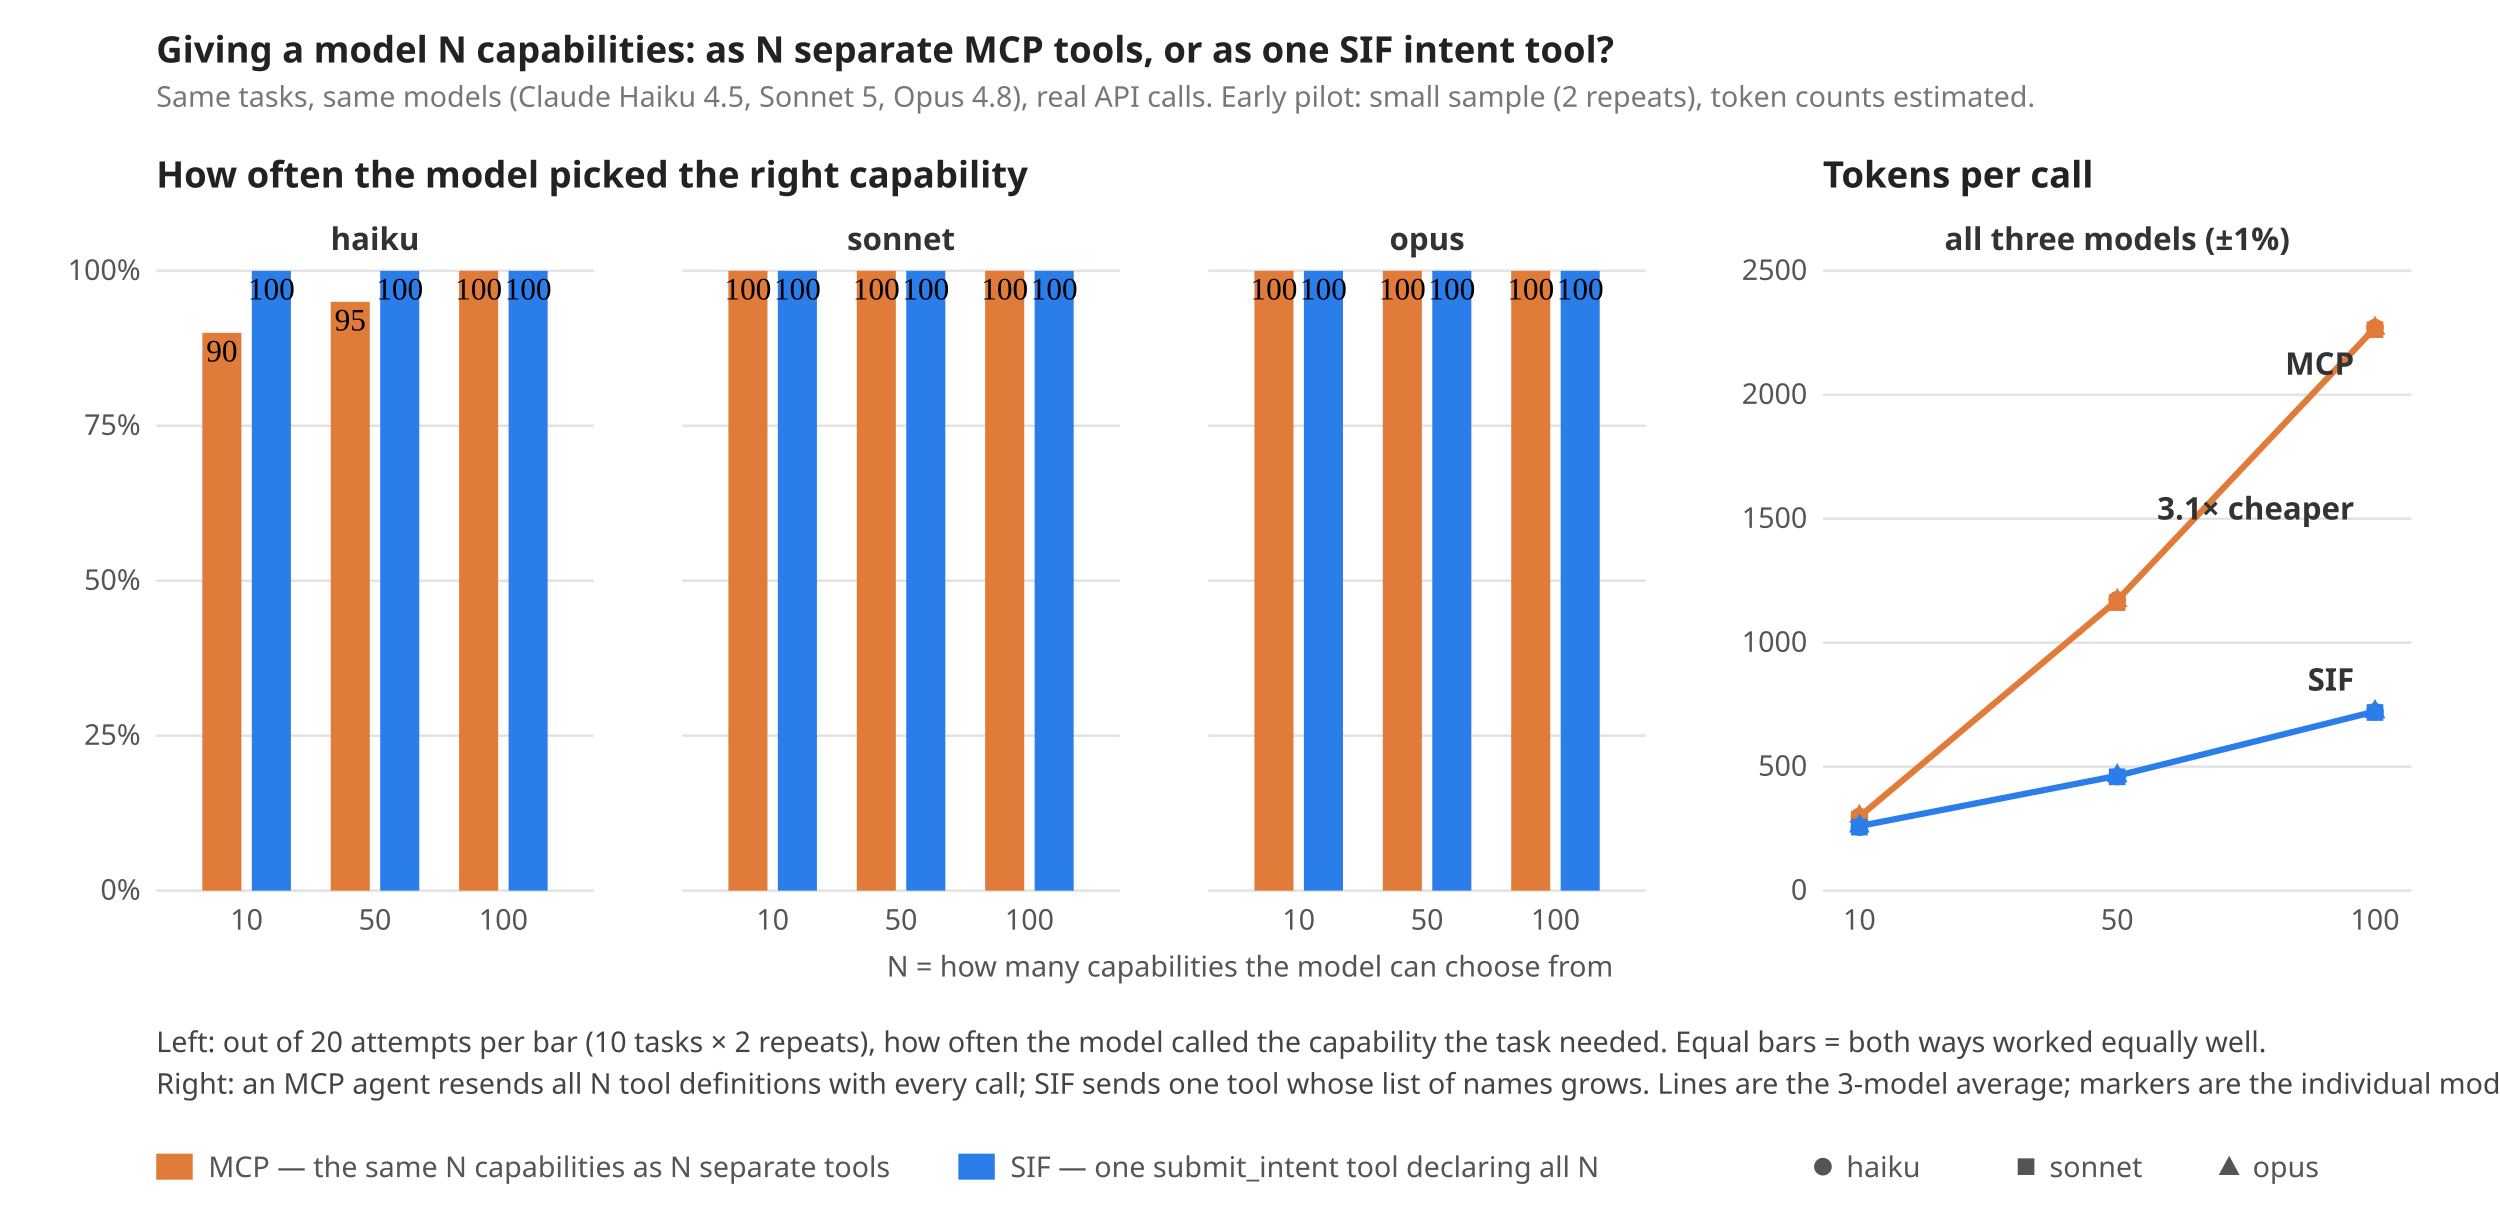
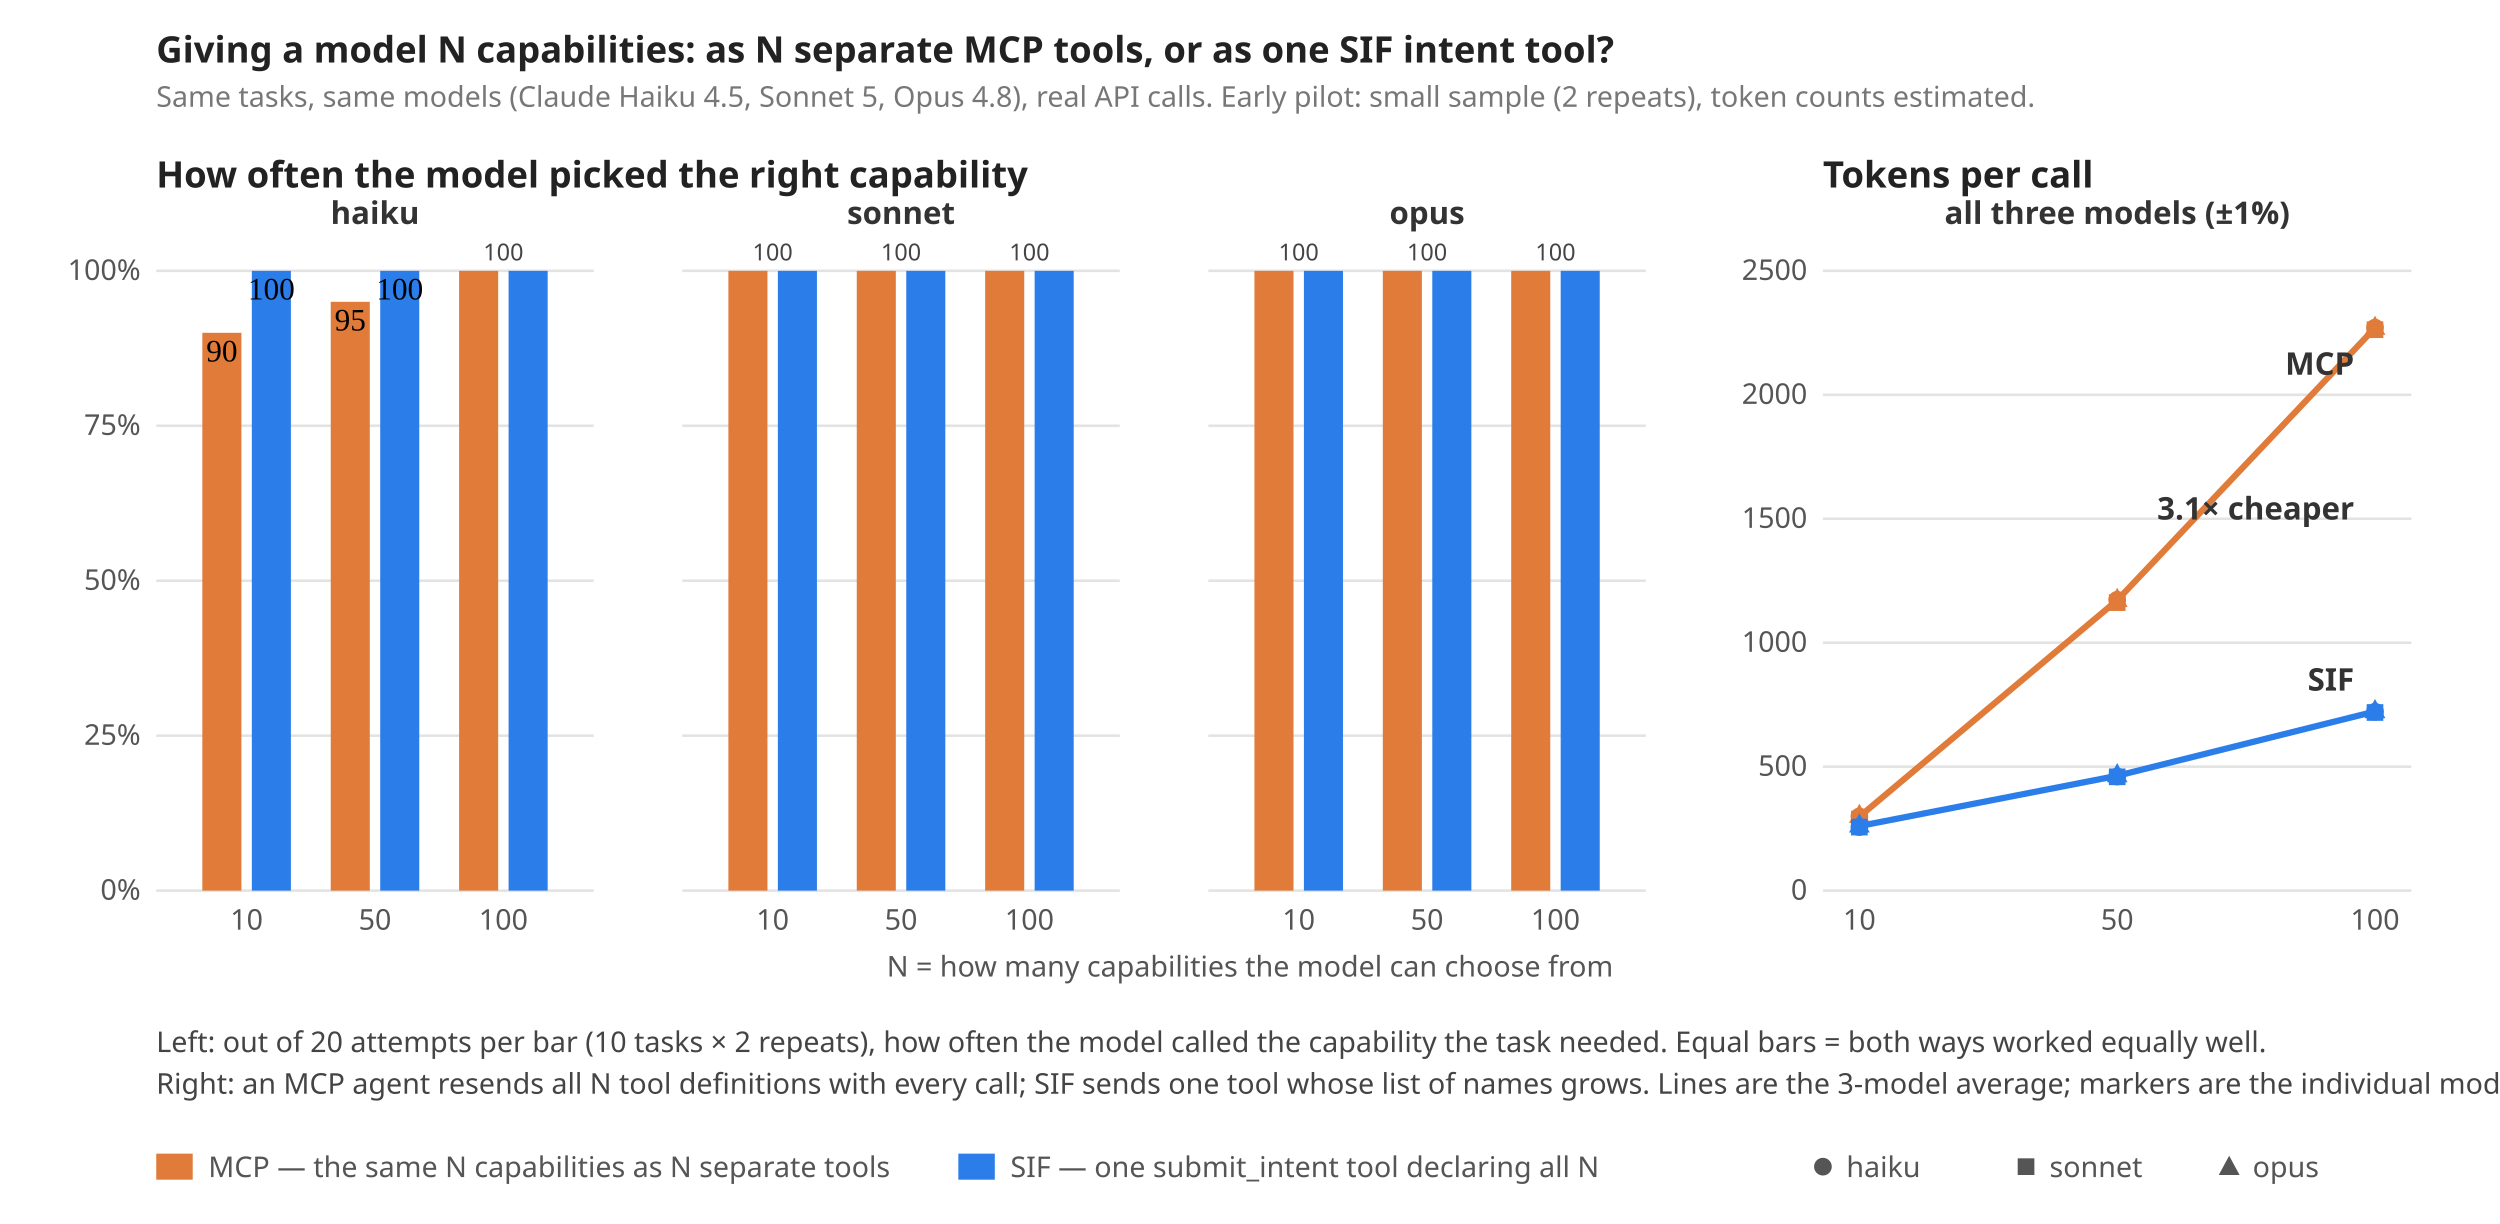
<svg xmlns="http://www.w3.org/2000/svg" width="960" height="470" viewBox="0 0 960 470">
  <style>
 .t { font: 600 14px sans-serif; fill: #222; }
 .pt { font: 600 12px sans-serif; fill: #333; }
 .st { font: 11px sans-serif; fill: #777; }
 .ax { font: 11px sans-serif; fill: #555; }
 .vl { font: 9px sans-serif; fill: #444; }
 .cap { font: 11px sans-serif; fill: #444; }
 .grid { stroke: #e3e3e3; stroke-width: 1; }
</style>
  <rect width="960" height="470" fill="white" />
  <text x="60" y="24" class="t">Giving a model N capabilities: as N separate MCP tools, or as one SIF intent tool?</text>
  <text x="60" y="41" class="st">Same tasks, same models (Claude Haiku 4.5, Sonnet 5, Opus 4.8), real API calls. Early pilot: small sample (2 repeats), token counts estimated.</text>
  <text x="60" y="72" class="t">How often the model picked the right capability</text>
-   <text x="144" y="96" class="pt" text-anchor="middle">haiku</text>
+   <text x="144" y="86" class="pt" text-anchor="middle">haiku</text>
  <line x1="60" y1="342.0" x2="228" y2="342.0" class="grid" />
  <text x="54" y="345.5" class="ax" text-anchor="end">0%</text>
  <line x1="60" y1="282.5" x2="228" y2="282.5" class="grid" />
  <text x="54" y="286.0" class="ax" text-anchor="end">25%</text>
  <line x1="60" y1="223.0" x2="228" y2="223.0" class="grid" />
  <text x="54" y="226.5" class="ax" text-anchor="end">50%</text>
  <line x1="60" y1="163.5" x2="228" y2="163.5" class="grid" />
  <text x="54" y="167.0" class="ax" text-anchor="end">75%</text>
  <line x1="60" y1="104.0" x2="228" y2="104.0" class="grid" />
  <text x="54" y="107.5" class="ax" text-anchor="end">100%</text>
  <text x="94.7" y="357" class="ax" text-anchor="middle">10</text>
  <rect x="77.7" y="127.8" width="15" height="214.2" fill="#e07b39" />
+   <rect x="96.7" y="104.0" width="15" height="238.0" fill="#2b7de9" />
  <text x="85.2" y="138.8" class="vlw" text-anchor="middle">90</text>
-   <rect x="96.7" y="104.0" width="15" height="238.0" fill="#2b7de9" />
  <text x="104.2" y="115.0" class="vlw" text-anchor="middle">100</text>
  <text x="144.0" y="357" class="ax" text-anchor="middle">50</text>
  <rect x="127.0" y="115.9" width="15" height="226.1" fill="#e07b39" />
+   <rect x="146.0" y="104.0" width="15" height="238.0" fill="#2b7de9" />
  <text x="134.5" y="126.9" class="vlw" text-anchor="middle">95</text>
-   <rect x="146.0" y="104.0" width="15" height="238.0" fill="#2b7de9" />
  <text x="153.5" y="115.0" class="vlw" text-anchor="middle">100</text>
  <text x="193.3" y="357" class="ax" text-anchor="middle">100</text>
  <rect x="176.3" y="104.0" width="15" height="238.0" fill="#e07b39" />
-   <text x="183.8" y="115.0" class="vlw" text-anchor="middle">100</text>
  <rect x="195.3" y="104.0" width="15" height="238.0" fill="#2b7de9" />
-   <text x="202.8" y="115.0" class="vlw" text-anchor="middle">100</text>
-   <text x="346" y="96" class="pt" text-anchor="middle">sonnet</text>
+   <text x="193.3" y="100.0" class="vl" text-anchor="middle">100</text>
+   <text x="346" y="86" class="pt" text-anchor="middle">sonnet</text>
  <line x1="262" y1="342.0" x2="430" y2="342.0" class="grid" />
  <line x1="262" y1="282.5" x2="430" y2="282.5" class="grid" />
  <line x1="262" y1="223.0" x2="430" y2="223.0" class="grid" />
  <line x1="262" y1="163.5" x2="430" y2="163.5" class="grid" />
  <line x1="262" y1="104.0" x2="430" y2="104.0" class="grid" />
  <text x="296.7" y="357" class="ax" text-anchor="middle">10</text>
  <rect x="279.7" y="104.0" width="15" height="238.0" fill="#e07b39" />
-   <text x="287.2" y="115.0" class="vlw" text-anchor="middle">100</text>
  <rect x="298.7" y="104.0" width="15" height="238.0" fill="#2b7de9" />
-   <text x="306.2" y="115.0" class="vlw" text-anchor="middle">100</text>
+   <text x="296.7" y="100.0" class="vl" text-anchor="middle">100</text>
  <text x="346.0" y="357" class="ax" text-anchor="middle">50</text>
  <rect x="329.0" y="104.0" width="15" height="238.0" fill="#e07b39" />
-   <text x="336.5" y="115.0" class="vlw" text-anchor="middle">100</text>
  <rect x="348.0" y="104.0" width="15" height="238.0" fill="#2b7de9" />
-   <text x="355.5" y="115.0" class="vlw" text-anchor="middle">100</text>
+   <text x="346.0" y="100.0" class="vl" text-anchor="middle">100</text>
  <text x="395.3" y="357" class="ax" text-anchor="middle">100</text>
  <rect x="378.3" y="104.0" width="15" height="238.0" fill="#e07b39" />
-   <text x="385.8" y="115.0" class="vlw" text-anchor="middle">100</text>
  <rect x="397.3" y="104.0" width="15" height="238.0" fill="#2b7de9" />
-   <text x="404.8" y="115.0" class="vlw" text-anchor="middle">100</text>
-   <text x="548" y="96" class="pt" text-anchor="middle">opus</text>
+   <text x="395.3" y="100.0" class="vl" text-anchor="middle">100</text>
+   <text x="548" y="86" class="pt" text-anchor="middle">opus</text>
  <line x1="464" y1="342.0" x2="632" y2="342.0" class="grid" />
  <line x1="464" y1="282.5" x2="632" y2="282.5" class="grid" />
  <line x1="464" y1="223.0" x2="632" y2="223.0" class="grid" />
  <line x1="464" y1="163.5" x2="632" y2="163.5" class="grid" />
  <line x1="464" y1="104.0" x2="632" y2="104.0" class="grid" />
  <text x="498.7" y="357" class="ax" text-anchor="middle">10</text>
  <rect x="481.7" y="104.0" width="15" height="238.0" fill="#e07b39" />
-   <text x="489.2" y="115.0" class="vlw" text-anchor="middle">100</text>
  <rect x="500.7" y="104.0" width="15" height="238.0" fill="#2b7de9" />
-   <text x="508.2" y="115.0" class="vlw" text-anchor="middle">100</text>
+   <text x="498.7" y="100.0" class="vl" text-anchor="middle">100</text>
  <text x="548.0" y="357" class="ax" text-anchor="middle">50</text>
  <rect x="531.0" y="104.0" width="15" height="238.0" fill="#e07b39" />
-   <text x="538.5" y="115.0" class="vlw" text-anchor="middle">100</text>
  <rect x="550.0" y="104.0" width="15" height="238.0" fill="#2b7de9" />
-   <text x="557.5" y="115.0" class="vlw" text-anchor="middle">100</text>
+   <text x="548.0" y="100.0" class="vl" text-anchor="middle">100</text>
  <text x="597.3" y="357" class="ax" text-anchor="middle">100</text>
  <rect x="580.3" y="104.0" width="15" height="238.0" fill="#e07b39" />
-   <text x="587.8" y="115.0" class="vlw" text-anchor="middle">100</text>
  <rect x="599.3" y="104.0" width="15" height="238.0" fill="#2b7de9" />
-   <text x="606.8" y="115.0" class="vlw" text-anchor="middle">100</text>
+   <text x="597.3" y="100.0" class="vl" text-anchor="middle">100</text>
  <text x="700" y="72" class="t">Tokens per call</text>
-   <text x="813" y="96" class="pt" text-anchor="middle">all three models (±1%)</text>
+   <text x="813" y="86" class="pt" text-anchor="middle">all three models (±1%)</text>
  <line x1="700" y1="342.0" x2="926" y2="342.0" class="grid" />
  <text x="694" y="345.5" class="ax" text-anchor="end">0</text>
  <line x1="700" y1="294.4" x2="926" y2="294.4" class="grid" />
  <text x="694" y="297.9" class="ax" text-anchor="end">500</text>
  <line x1="700" y1="246.8" x2="926" y2="246.8" class="grid" />
  <text x="694" y="250.3" class="ax" text-anchor="end">1000</text>
  <line x1="700" y1="199.2" x2="926" y2="199.2" class="grid" />
  <text x="694" y="202.7" class="ax" text-anchor="end">1500</text>
  <line x1="700" y1="151.6" x2="926" y2="151.6" class="grid" />
  <text x="694" y="155.1" class="ax" text-anchor="end">2000</text>
  <line x1="700" y1="104.0" x2="926" y2="104.0" class="grid" />
  <text x="694" y="107.5" class="ax" text-anchor="end">2500</text>
  <text x="714.0" y="357" class="ax" text-anchor="middle">10</text>
  <text x="813.0" y="357" class="ax" text-anchor="middle">50</text>
  <text x="912.0" y="357" class="ax" text-anchor="middle">100</text>
  <path d="M714.0,313.6 L813.0,230.5 L912.0,125.9" fill="none" stroke="#e07b39" stroke-width="2.4" />
  <circle cx="714.0" cy="313.5" r="3.4" fill="#e07b39" />
  <circle cx="813.0" cy="230.3" r="3.4" fill="#e07b39" />
  <circle cx="912.0" cy="125.8" r="3.4" fill="#e07b39" />
  <rect x="710.8" y="311.3" width="6.4" height="6.4" fill="#e07b39" />
  <rect x="809.8" y="228.2" width="6.4" height="6.4" fill="#e07b39" />
  <rect x="908.8" y="123.4" width="6.4" height="6.4" fill="#e07b39" />
  <path d="M714.0,308.6 L718.0,316.0 L710.0,316.0 Z" fill="#e07b39" />
  <path d="M813.0,225.7 L817.0,233.1 L809.0,233.1 Z" fill="#e07b39" />
  <path d="M912.0,121.2 L916.0,128.6 L908.0,128.6 Z" fill="#e07b39" />
  <path d="M714.0,317.2 L813.0,297.9 L912.0,273.2" fill="none" stroke="#2b7de9" stroke-width="2.4" />
  <circle cx="714.0" cy="317.6" r="3.4" fill="#2b7de9" />
  <circle cx="813.0" cy="298.2" r="3.4" fill="#2b7de9" />
  <circle cx="912.0" cy="273.3" r="3.4" fill="#2b7de9" />
  <rect x="710.8" y="314.4" width="6.4" height="6.4" fill="#2b7de9" />
  <rect x="809.8" y="295.1" width="6.4" height="6.4" fill="#2b7de9" />
  <rect x="908.8" y="270.4" width="6.4" height="6.4" fill="#2b7de9" />
  <path d="M714.0,312.3 L718.0,319.7 L710.0,319.7 Z" fill="#2b7de9" />
  <path d="M813.0,293.0 L817.0,300.4 L809.0,300.4 Z" fill="#2b7de9" />
  <path d="M912.0,268.4 L916.0,275.8 L908.0,275.8 Z" fill="#2b7de9" />
  <text x="904.0" y="143.9" class="pt" text-anchor="end" fill="#e07b39">MCP</text>
  <text x="904.0" y="265.2" class="pt" text-anchor="end" fill="#2b7de9">SIF</text>
  <text x="904.0" y="199.5" class="pt" text-anchor="end">3.1× cheaper</text>
  <text x="480.0" y="375" class="ax" text-anchor="middle">N = how many capabilities the model can choose from</text>
  <text x="60" y="404" class="cap">Left: out of 20 attempts per bar (10 tasks × 2 repeats), how often the model called the capability the task needed. Equal bars = both ways worked equally well.</text>
  <text x="60" y="420" class="cap">Right: an MCP agent resends all N tool definitions with every call; SIF sends one tool whose list of names grows. Lines are the 3-model average; markers are the individual models.</text>
  <rect x="60" y="443" width="14" height="10" fill="#e07b39" />
  <text x="80" y="452" class="ax">MCP — the same N capabilities as N separate tools</text>
  <rect x="368" y="443" width="14" height="10" fill="#2b7de9" />
  <text x="388" y="452" class="ax">SIF — one submit_intent tool declaring all N</text>
  <circle cx="700.0" cy="448.0" r="3.4" fill="#555" />
  <text x="709" y="452" class="ax">haiku</text>
  <rect x="774.8" y="444.8" width="6.4" height="6.4" fill="#555" />
  <text x="787" y="452" class="ax">sonnet</text>
  <path d="M856.0,443.8 L860.0,451.2 L852.0,451.2 Z" fill="#555" />
  <text x="865" y="452" class="ax">opus</text>
</svg>
